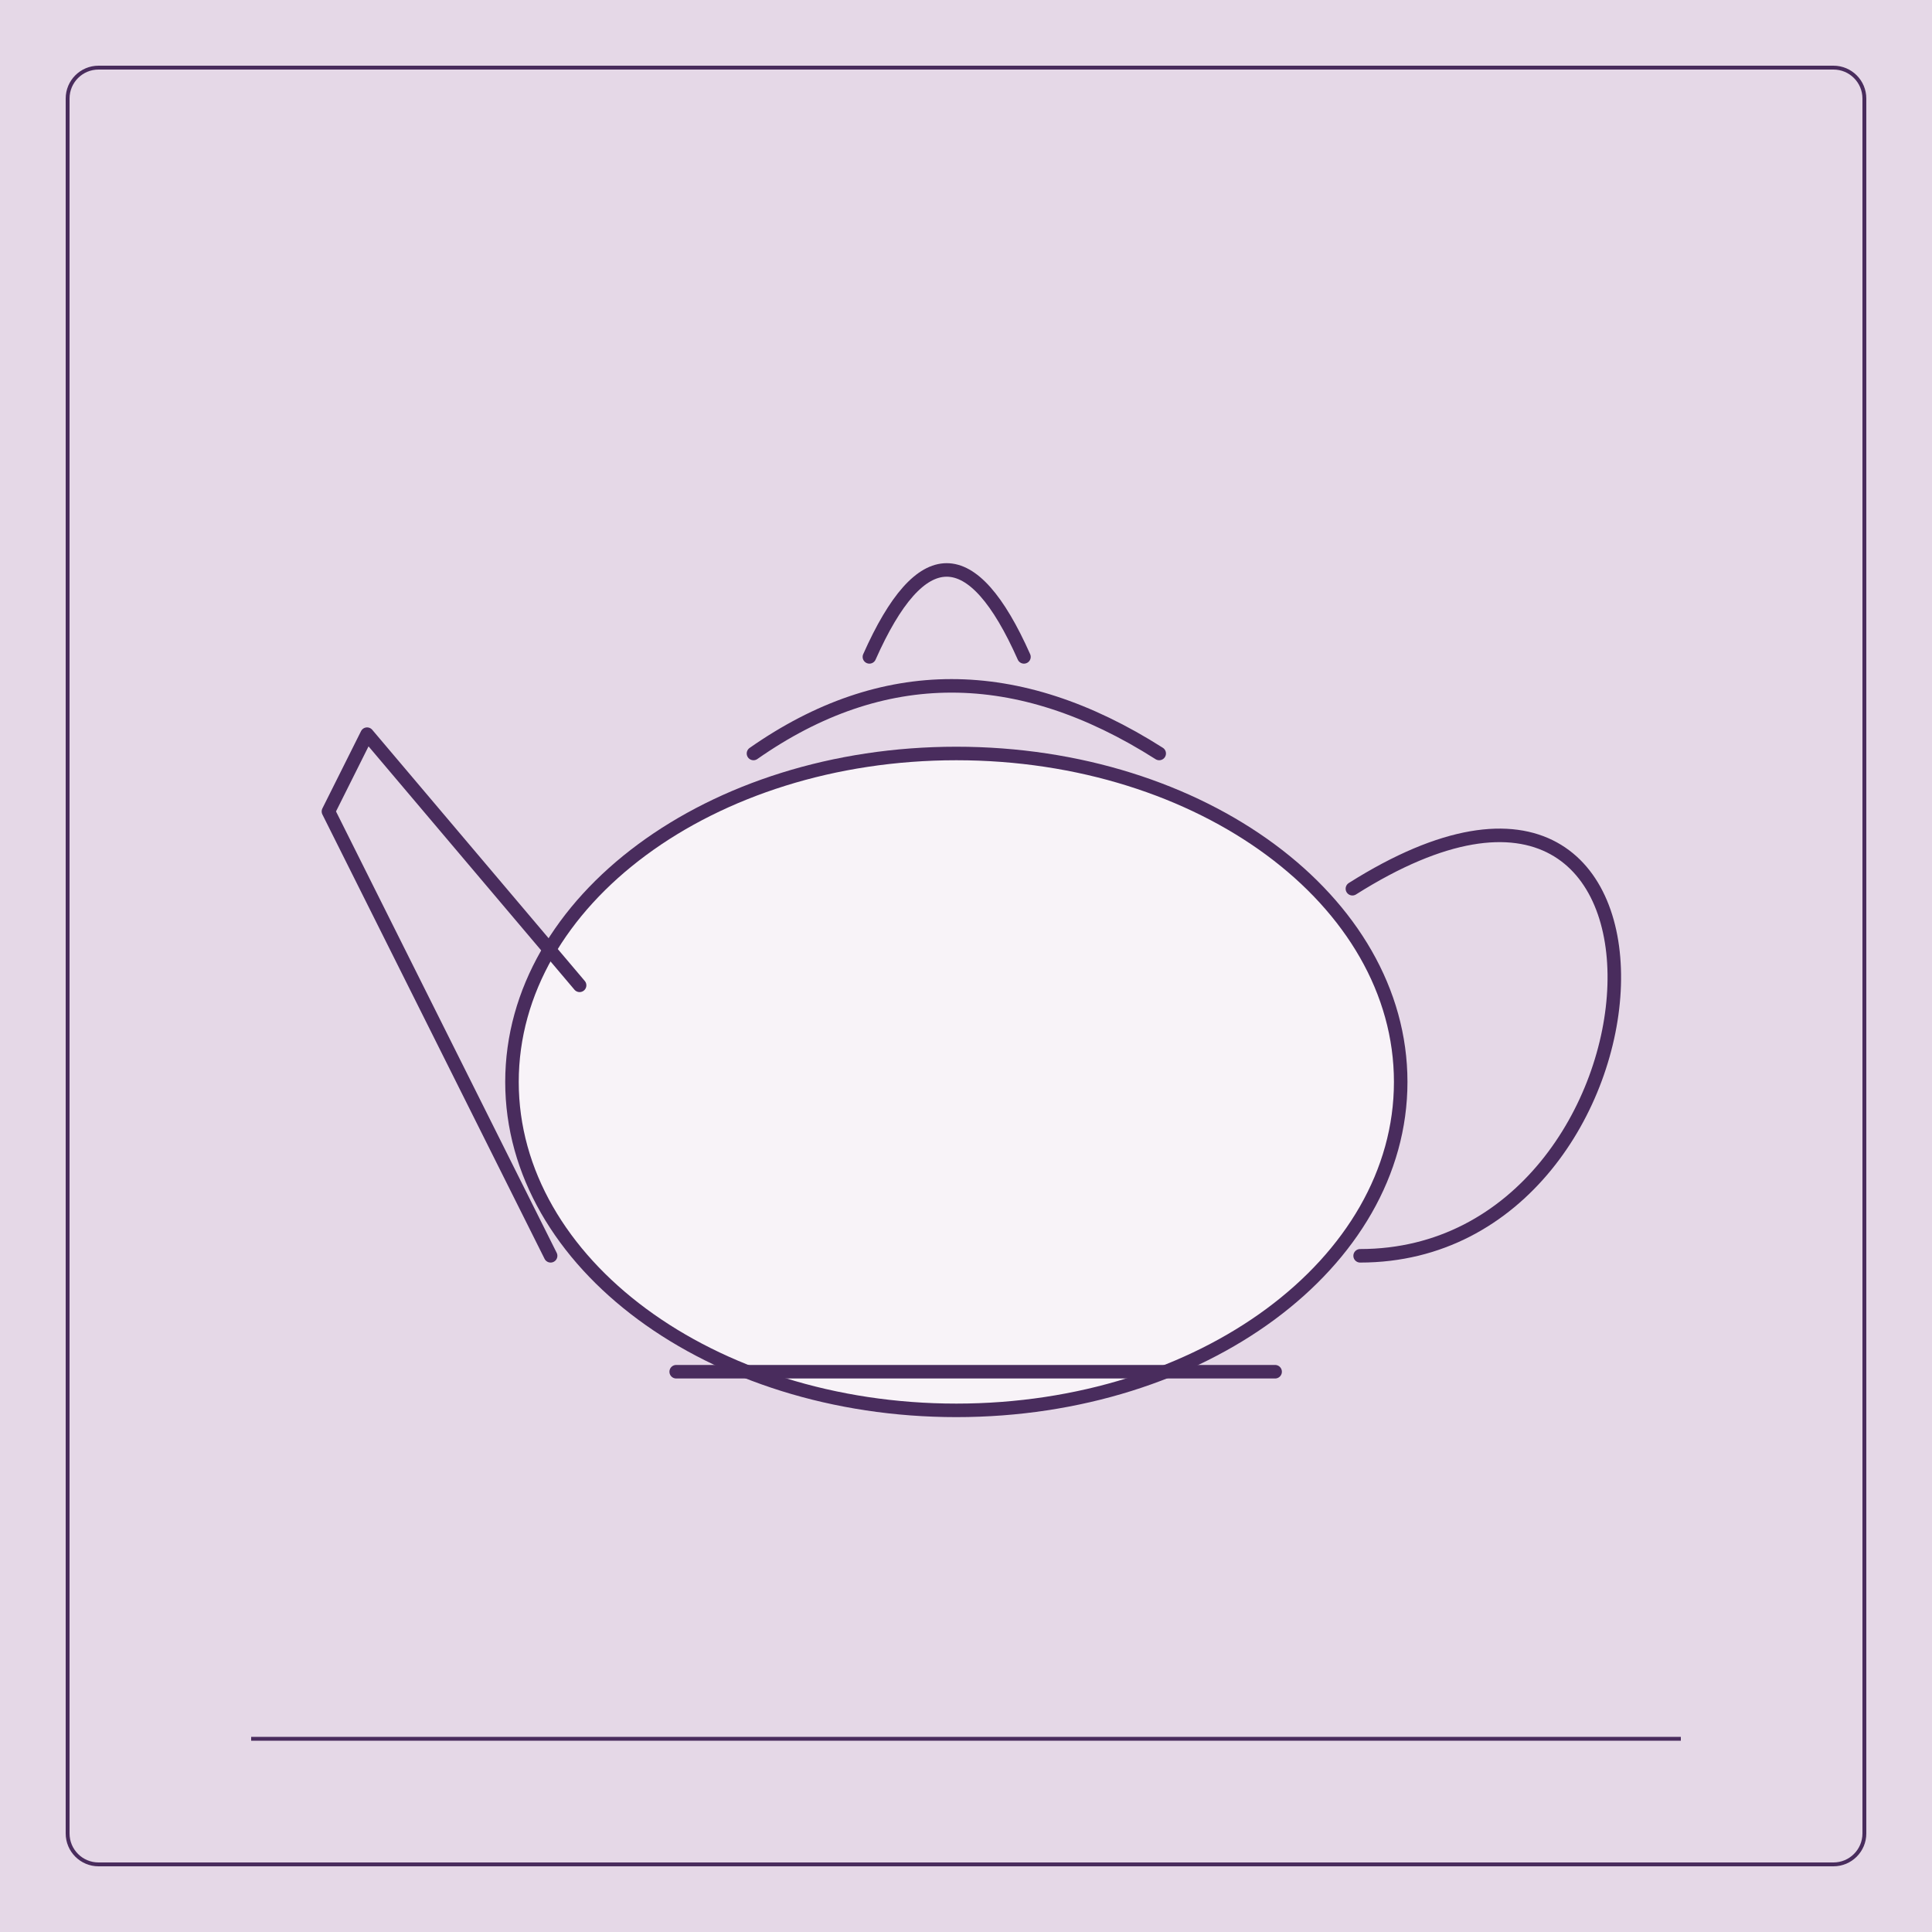
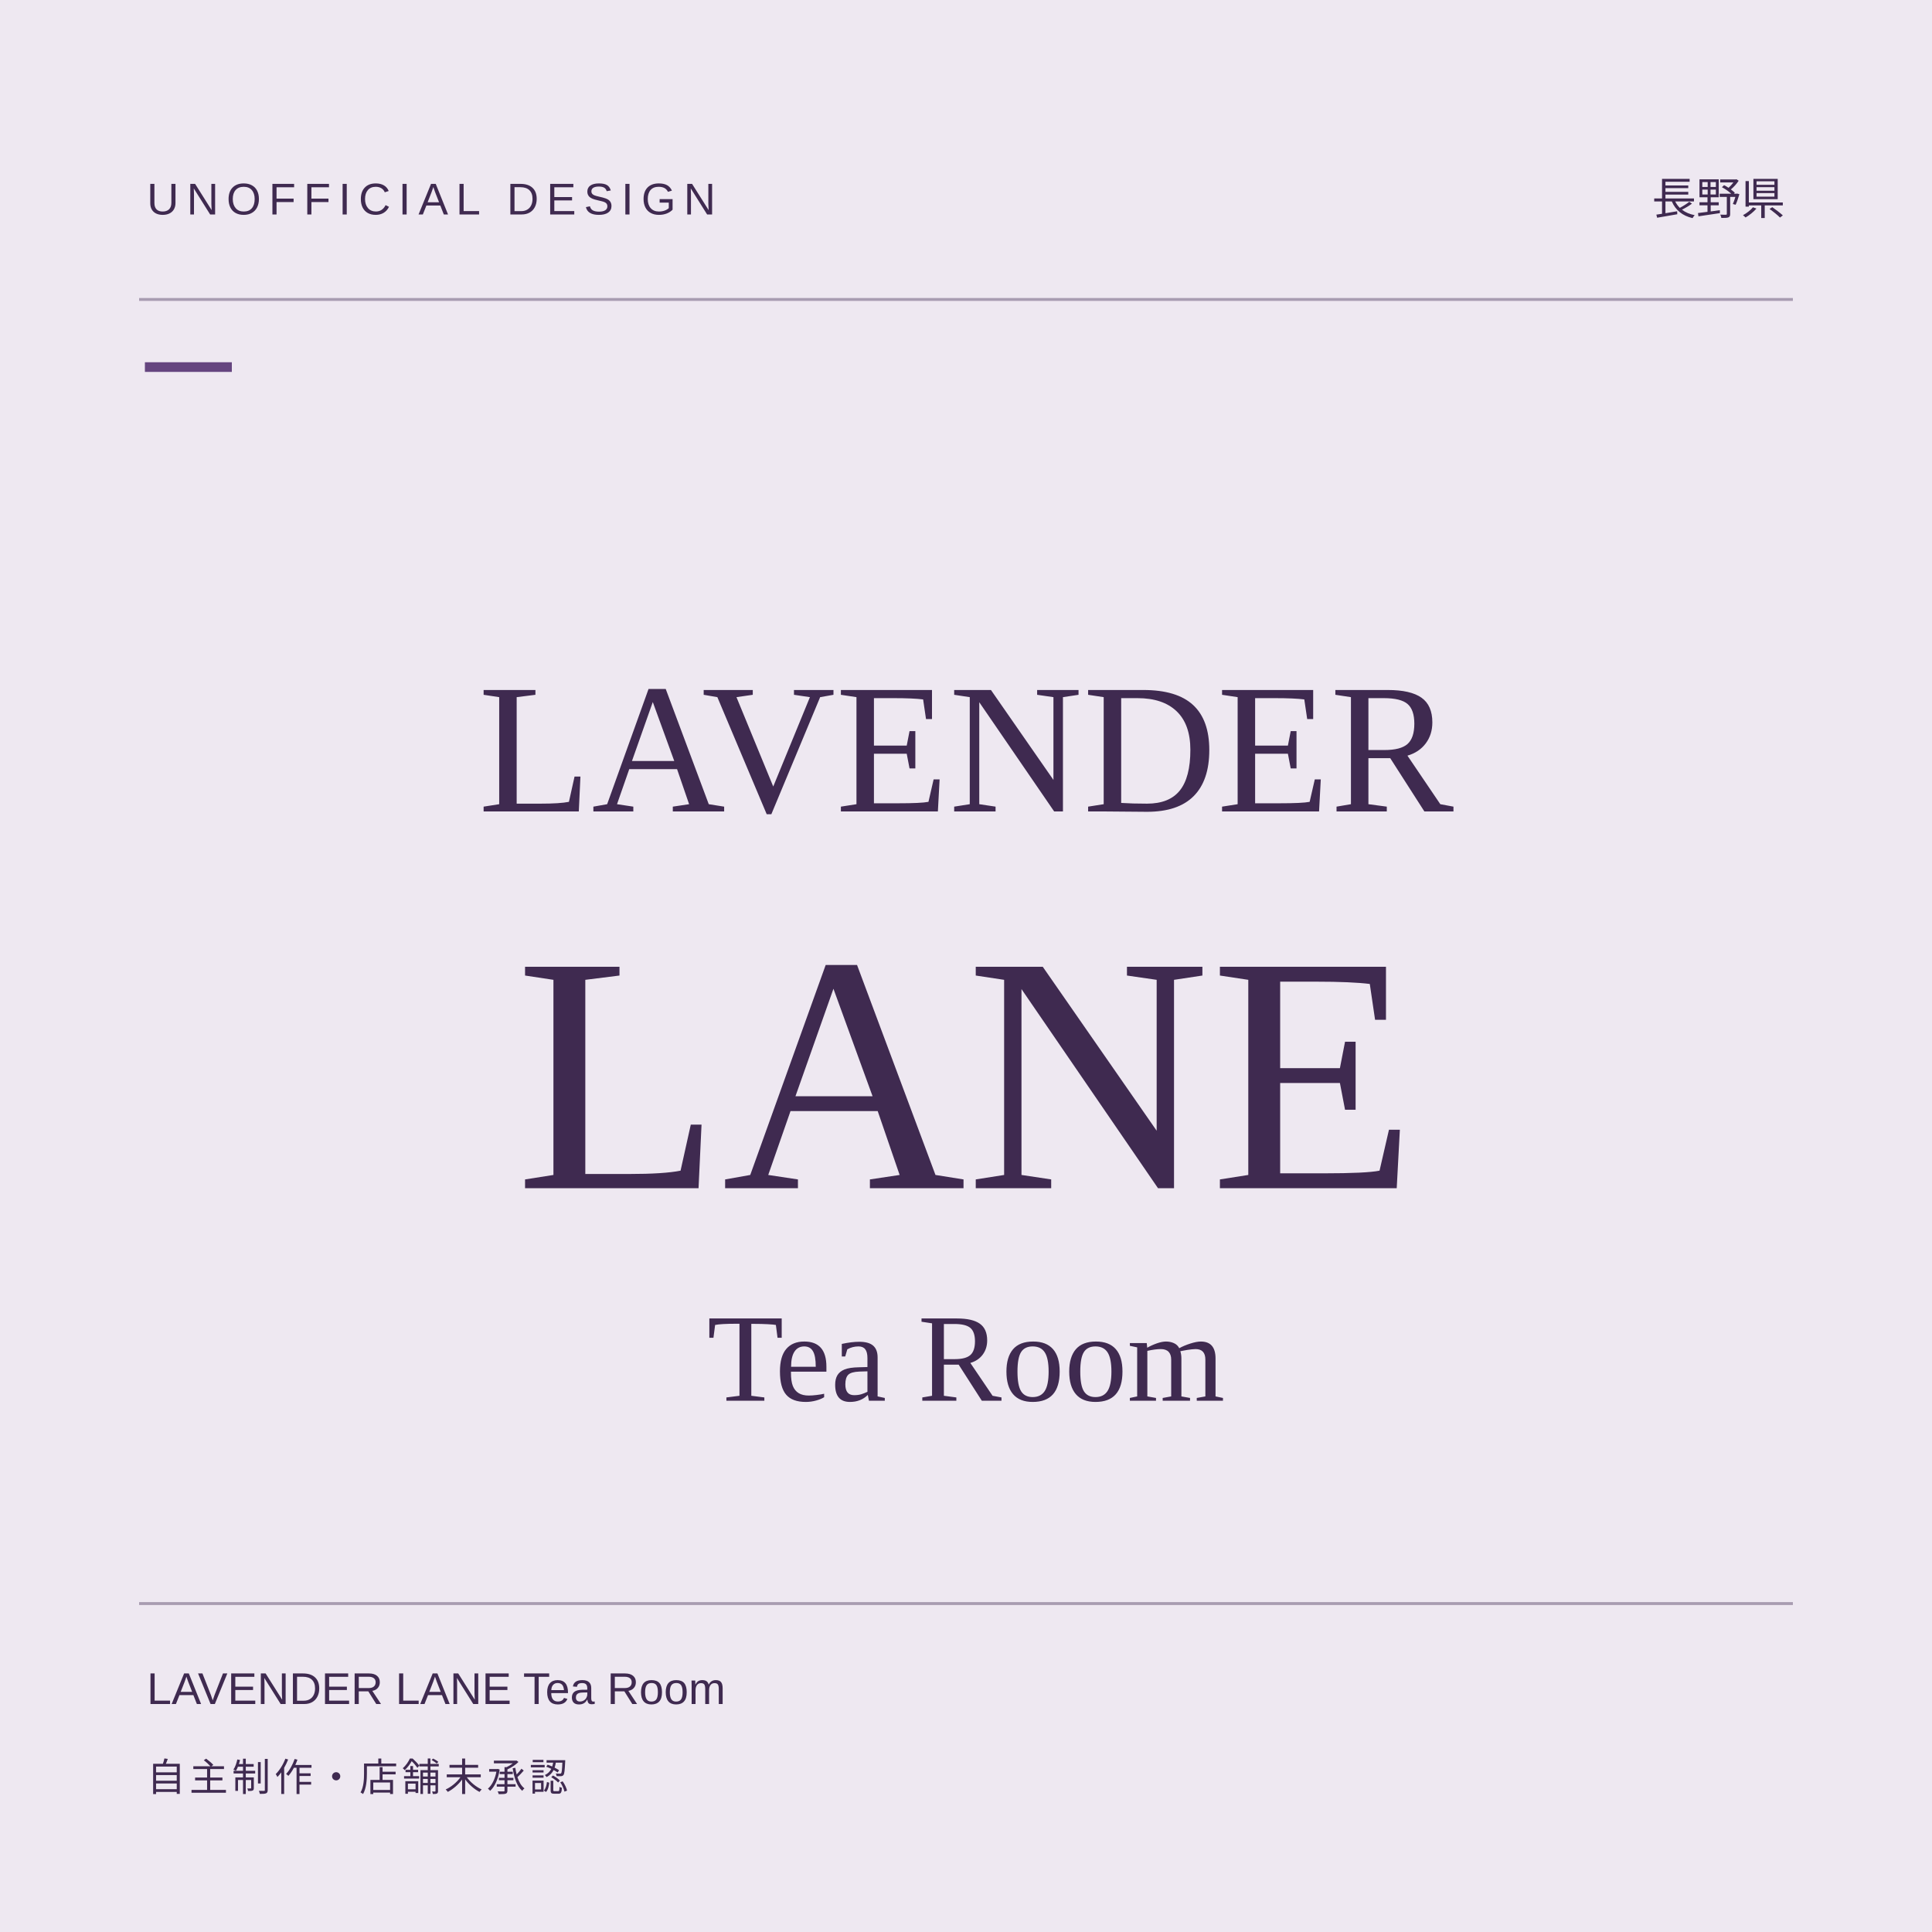
<svg xmlns="http://www.w3.org/2000/svg" width="1000" height="1000" viewBox="0 0 1000 1000" role="img" aria-labelledby="title desc">
-   <rect width="1000" height="1000" fill="#e5d8e7" />
-   <rect x="35" y="35" width="930" height="930" rx="16" fill="none" stroke="#492c5d" stroke-width="2" />
-   <ellipse cx="495" cy="560" rx="230" ry="170" fill="#f8f3f8" stroke="#492c5d" stroke-width="7" />
-   <path d="M700 460 C890 340 870 650 704 650 M300 510 L190 380 L170 420 L285 650 M390 390 Q490 320 600 390 M450 340 Q490 250 530 340" fill="none" stroke="#492c5d" stroke-width="7" stroke-linecap="round" stroke-linejoin="round" />
-   <path d="M350 710 H660" fill="none" stroke="#492c5d" stroke-width="7" stroke-linecap="round" stroke-linejoin="round" />
-   <path d="M130 900 H870" stroke="#492c5d" stroke-width="2" />
+   <rect width="1000" height="1000" fill="#eee8f1" />
+   <path d="M72 155H928 M72 830H928" fill="none" stroke="#3f2a50" stroke-width="1.5" opacity="0.4" />
+   <text x="76" y="111" fill="#3f2a50" font-family="Arial, Helvetica, sans-serif" font-size="23" letter-spacing="4">UNOFFICIAL DESIGN</text>
+   <text x="924" y="111" text-anchor="end" fill="#3f2a50" font-family="Arial, Helvetica, sans-serif" font-size="23">長野県</text>
+   <path d="M75 190H120" stroke="#65457f" stroke-width="5" />
+   <text x="500" y="420" fill="#3f2a50" font-family="Georgia, 'Times New Roman', 'Yu Mincho', serif" font-weight="400" font-style="normal" font-size="96" text-anchor="middle" textLength="800" lengthAdjust="spacingAndGlyphs">LAVENDER</text>
+   <text x="500" y="615" fill="#3f2a50" font-family="Georgia, 'Times New Roman', 'Yu Mincho', serif" font-weight="400" font-style="normal" font-size="175" text-anchor="middle" textLength="685" lengthAdjust="spacingAndGlyphs">LANE</text>
+   <text x="500" y="725" fill="#3f2a50" font-family="Georgia, 'Times New Roman', 'Yu Mincho', serif" font-weight="400" font-style="normal" font-size="65" text-anchor="middle" textLength="330" lengthAdjust="spacingAndGlyphs">Tea Room</text>
+   <text x="76" y="882" fill="#3f2a50" font-family="Arial, Helvetica, sans-serif" font-size="23" textLength="418" lengthAdjust="spacingAndGlyphs">LAVENDER LANE Tea Room</text>
+   <text x="76" y="927" fill="#3f2a50" font-family="Arial, Helvetica, sans-serif" font-size="20" letter-spacing="2">自主制作・店舗未承認</text>
</svg>
